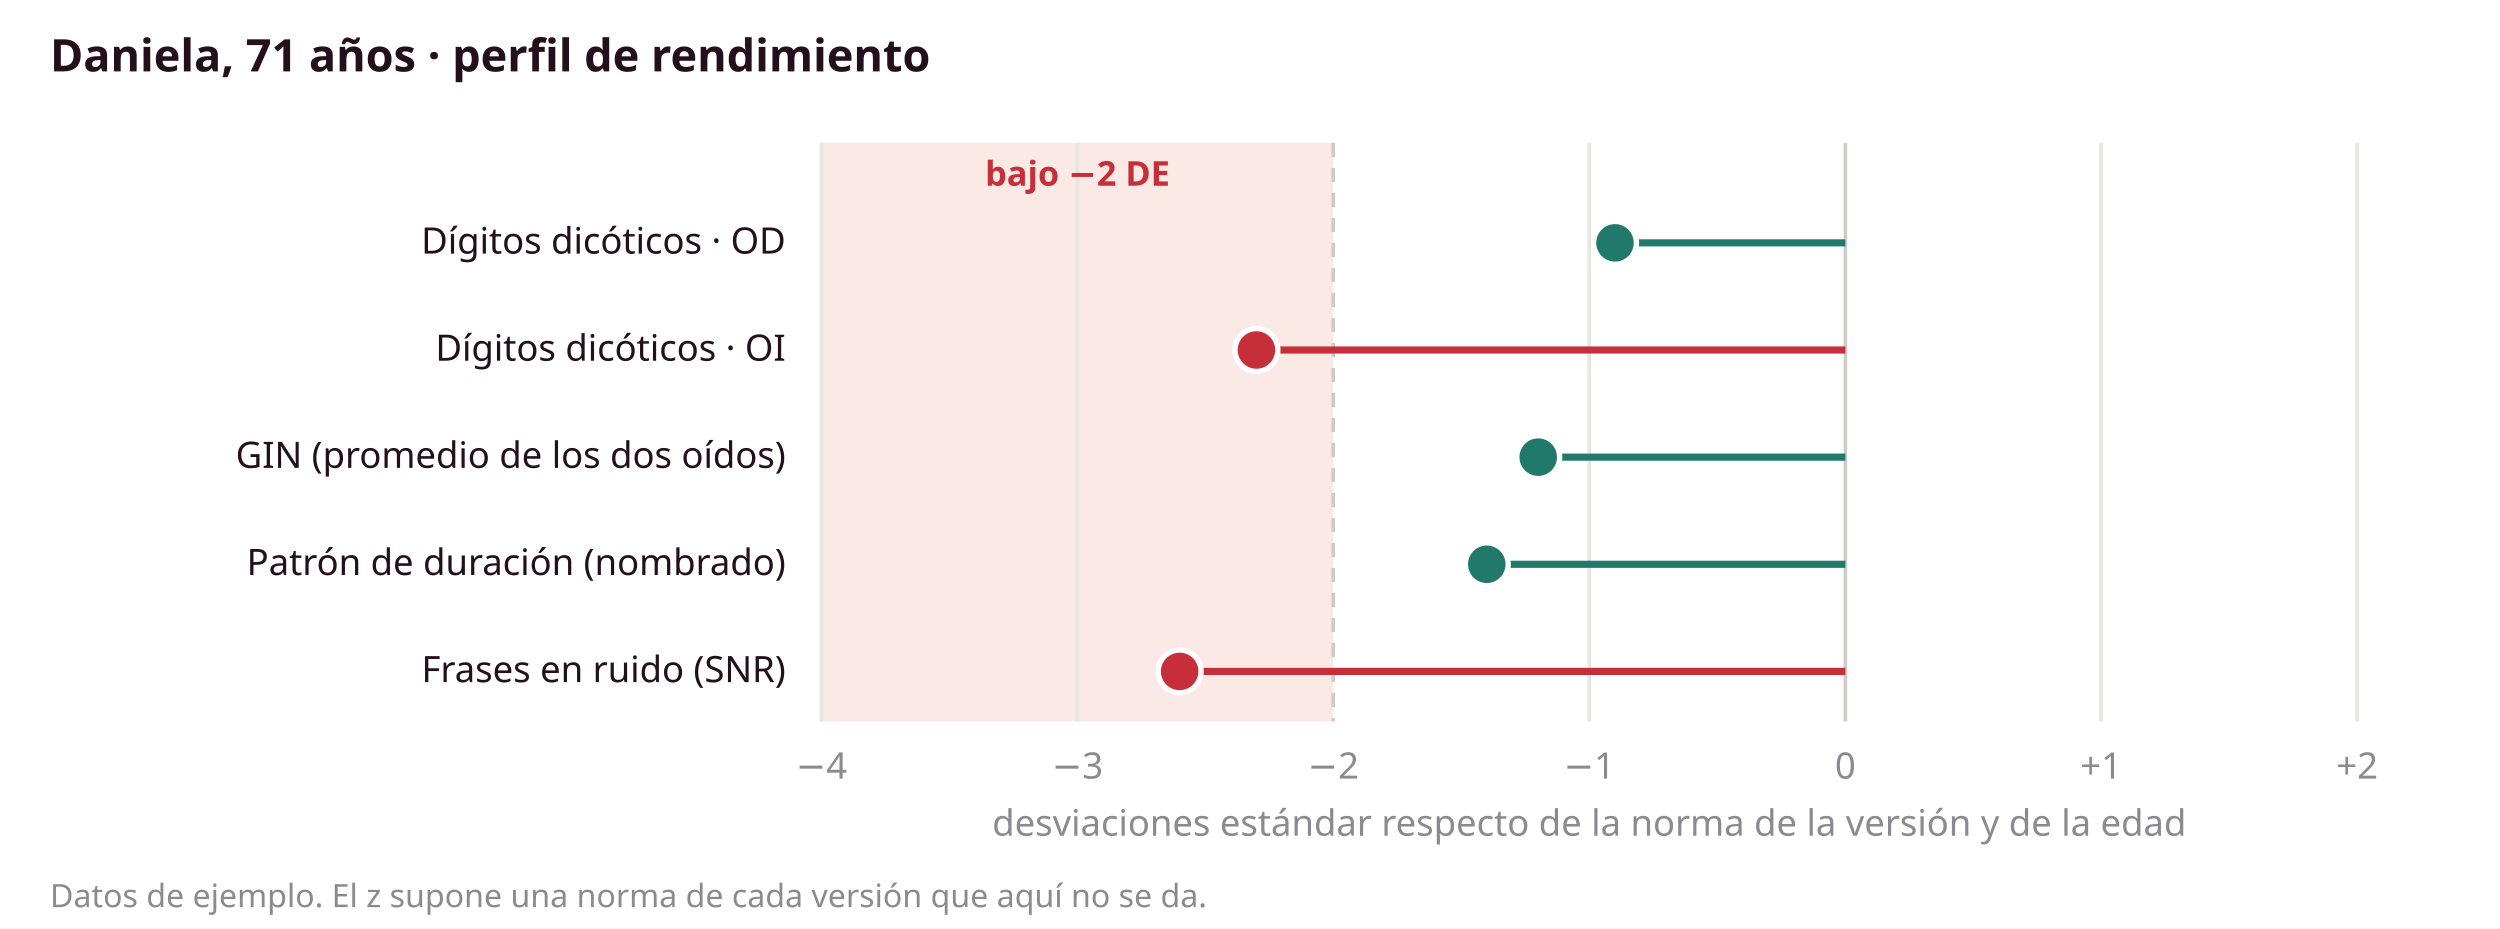
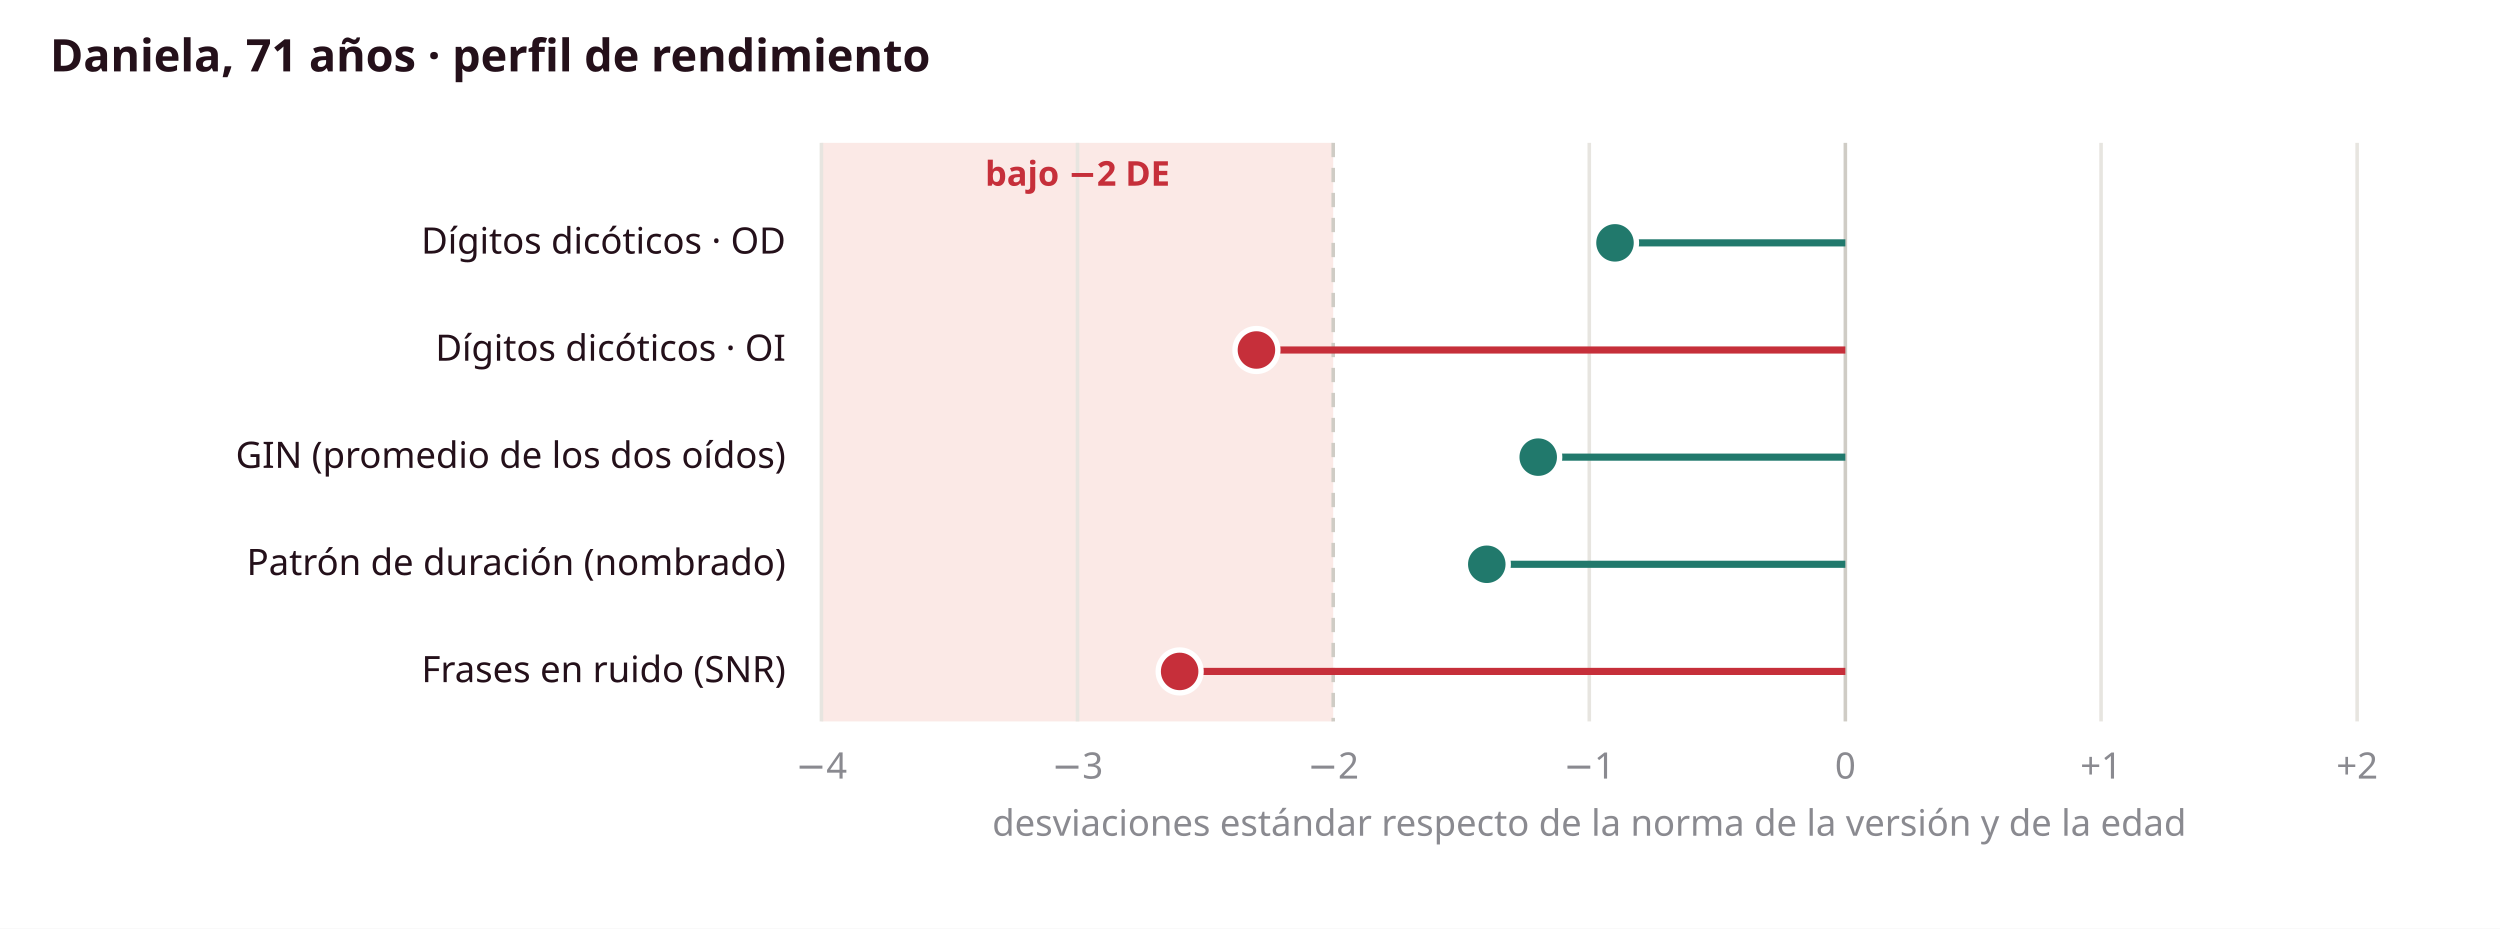
<svg xmlns="http://www.w3.org/2000/svg" viewBox="0 0 700 260" width="700" height="260">
  <rect width="700" height="260" fill="#fff" />
  <text x="14.0" y="20.0" font-family="'Plus Jakarta Sans', sans-serif" font-size="12.6" fill="#24101a" text-anchor="start" font-weight="700">Daniela, 71 años · perfil de rendimiento</text>
  <rect x="230.0" y="40.0" width="143.3" height="162.0" rx="0" fill="#fbe9e6" stroke="none" stroke-width="1" />
  <line x1="230.0" y1="40.0" x2="230.0" y2="202.0" stroke="#e7e5e0" stroke-width="1" />
  <text x="230.0" y="218.0" font-family="'Plus Jakarta Sans', sans-serif" font-size="10.2" fill="#8a8a90" text-anchor="middle" font-weight="400">−4</text>
  <line x1="301.7" y1="40.0" x2="301.7" y2="202.0" stroke="#e7e5e0" stroke-width="1" />
  <text x="301.7" y="218.0" font-family="'Plus Jakarta Sans', sans-serif" font-size="10.2" fill="#8a8a90" text-anchor="middle" font-weight="400">−3</text>
  <line x1="373.3" y1="40.0" x2="373.3" y2="202.0" stroke="#cfccc5" stroke-width="1" stroke-dasharray="4 3" />
  <text x="373.3" y="218.0" font-family="'Plus Jakarta Sans', sans-serif" font-size="10.2" fill="#8a8a90" text-anchor="middle" font-weight="400">−2</text>
  <line x1="445.0" y1="40.0" x2="445.0" y2="202.0" stroke="#e7e5e0" stroke-width="1" />
  <text x="445.0" y="218.0" font-family="'Plus Jakarta Sans', sans-serif" font-size="10.2" fill="#8a8a90" text-anchor="middle" font-weight="400">−1</text>
  <line x1="516.7" y1="40.0" x2="516.7" y2="202.0" stroke="#cfccc5" stroke-width="1" />
  <text x="516.7" y="218.0" font-family="'Plus Jakarta Sans', sans-serif" font-size="10.2" fill="#8a8a90" text-anchor="middle" font-weight="400">0</text>
  <line x1="588.3" y1="40.0" x2="588.3" y2="202.0" stroke="#e7e5e0" stroke-width="1" />
  <text x="588.3" y="218.0" font-family="'Plus Jakarta Sans', sans-serif" font-size="10.2" fill="#8a8a90" text-anchor="middle" font-weight="400">+1</text>
  <line x1="660.0" y1="40.0" x2="660.0" y2="202.0" stroke="#e7e5e0" stroke-width="1" />
  <text x="660.0" y="218.0" font-family="'Plus Jakarta Sans', sans-serif" font-size="10.2" fill="#8a8a90" text-anchor="middle" font-weight="400">+2</text>
  <text x="301.7" y="52.0" font-family="'Plus Jakarta Sans', sans-serif" font-size="9.6" fill="#c62f3a" text-anchor="middle" font-weight="700">bajo −2 DE</text>
  <text x="220.0" y="71.0" font-family="'Plus Jakarta Sans', sans-serif" font-size="10.2" fill="#24101a" text-anchor="end" font-weight="400">Dígitos dicóticos · OD</text>
  <line x1="516.7" y1="68.0" x2="452.2" y2="68.0" stroke="#21796c" stroke-width="2" />
  <circle cx="452.2" cy="68.0" r="6" fill="#21796c" stroke="#fff" stroke-width="1.5" />
  <text x="220.0" y="101.0" font-family="'Plus Jakarta Sans', sans-serif" font-size="10.2" fill="#24101a" text-anchor="end" font-weight="400">Dígitos dicóticos · OI</text>
  <line x1="516.7" y1="98.0" x2="351.8" y2="98.0" stroke="#c62f3a" stroke-width="2" />
  <circle cx="351.8" cy="98.0" r="6" fill="#c62f3a" stroke="#fff" stroke-width="1.5" />
  <text x="220.0" y="131.0" font-family="'Plus Jakarta Sans', sans-serif" font-size="10.2" fill="#24101a" text-anchor="end" font-weight="400">GIN (promedio de los dos oídos)</text>
  <line x1="516.7" y1="128.0" x2="430.7" y2="128.0" stroke="#21796c" stroke-width="2" />
  <circle cx="430.7" cy="128.0" r="6" fill="#21796c" stroke="#fff" stroke-width="1.5" />
  <text x="220.0" y="161.0" font-family="'Plus Jakarta Sans', sans-serif" font-size="10.2" fill="#24101a" text-anchor="end" font-weight="400">Patrón de duración (nombrado)</text>
  <line x1="516.7" y1="158.0" x2="416.3" y2="158.0" stroke="#21796c" stroke-width="2" />
  <circle cx="416.3" cy="158.0" r="6" fill="#21796c" stroke="#fff" stroke-width="1.5" />
  <text x="220.0" y="191.0" font-family="'Plus Jakarta Sans', sans-serif" font-size="10.2" fill="#24101a" text-anchor="end" font-weight="400">Frases en ruido (SNR)</text>
  <line x1="516.7" y1="188.0" x2="330.3" y2="188.0" stroke="#c62f3a" stroke-width="2" />
  <circle cx="330.3" cy="188.0" r="6" fill="#c62f3a" stroke="#fff" stroke-width="1.5" />
  <text x="445.0" y="234.0" font-family="'Plus Jakarta Sans', sans-serif" font-size="10.2" fill="#8a8a90" text-anchor="middle" font-weight="400">desviaciones estándar respecto de la norma de la versión y de la edad</text>
-   <text x="14.0" y="254.0" font-family="'Plus Jakarta Sans', sans-serif" font-size="9.0" fill="#8a8a90" text-anchor="start" font-weight="400">Datos de ejemplo. El z supone una norma de cada versión que aquí no se da.</text>
</svg>
